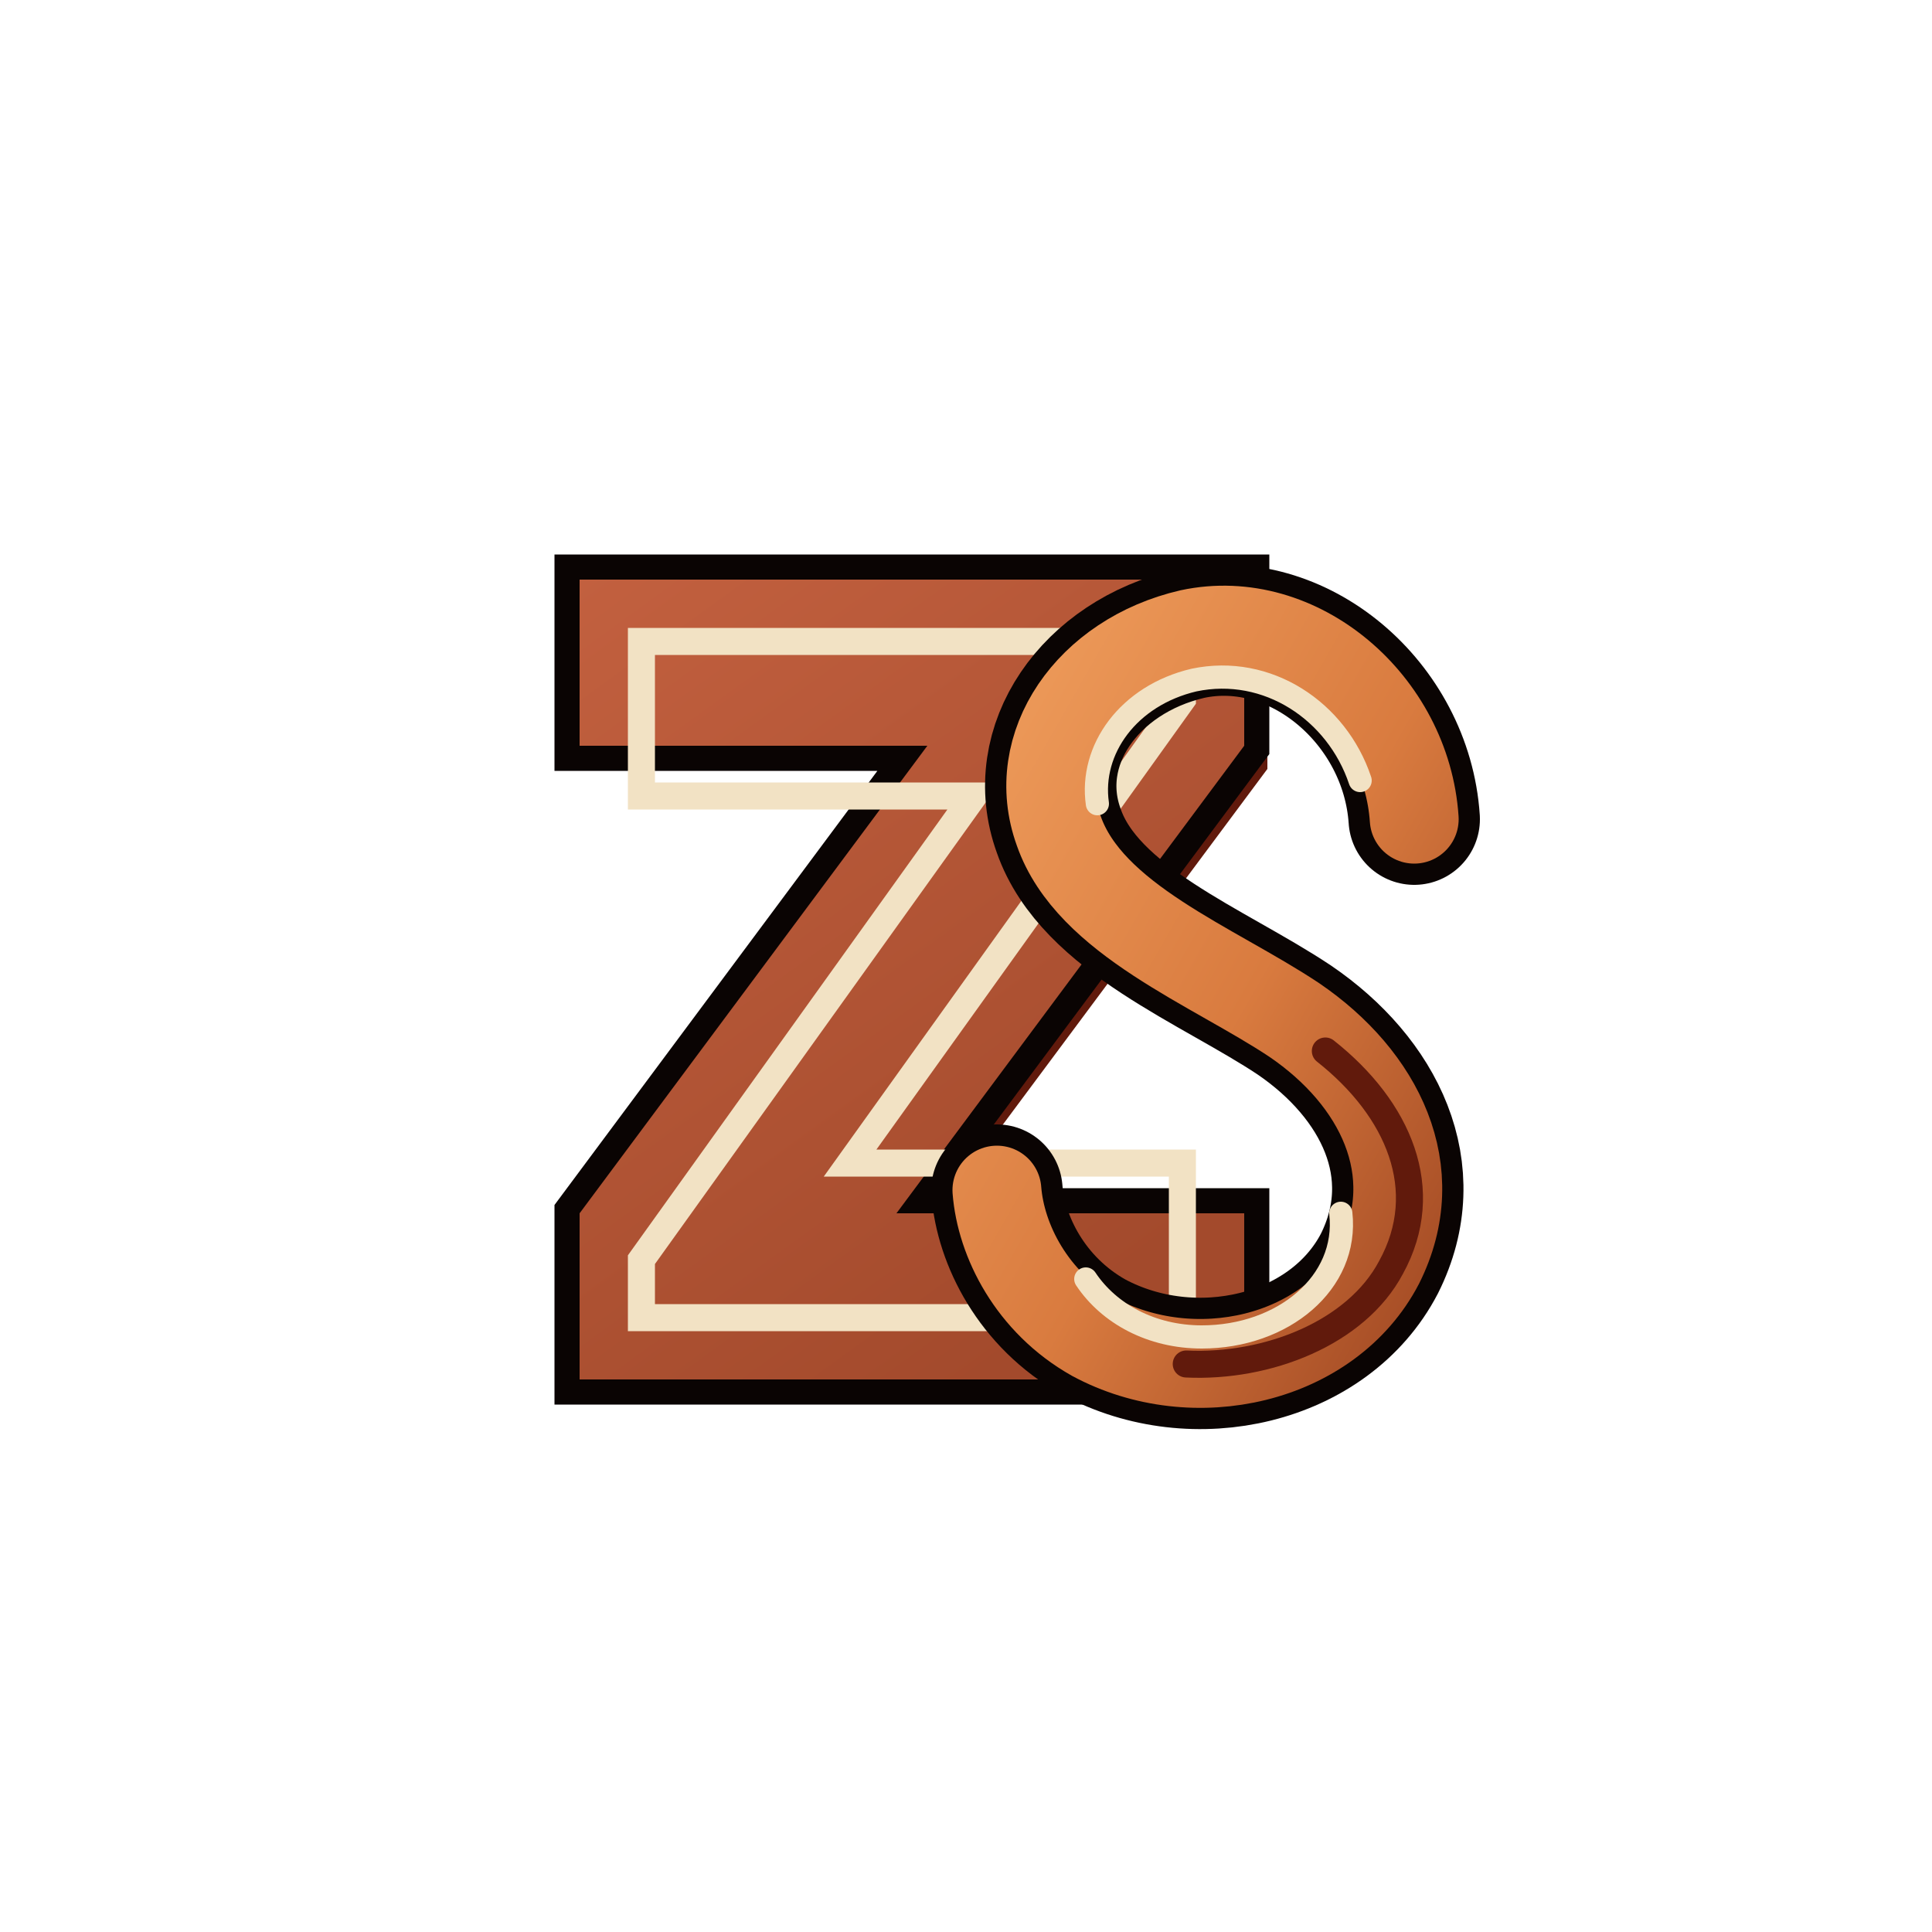
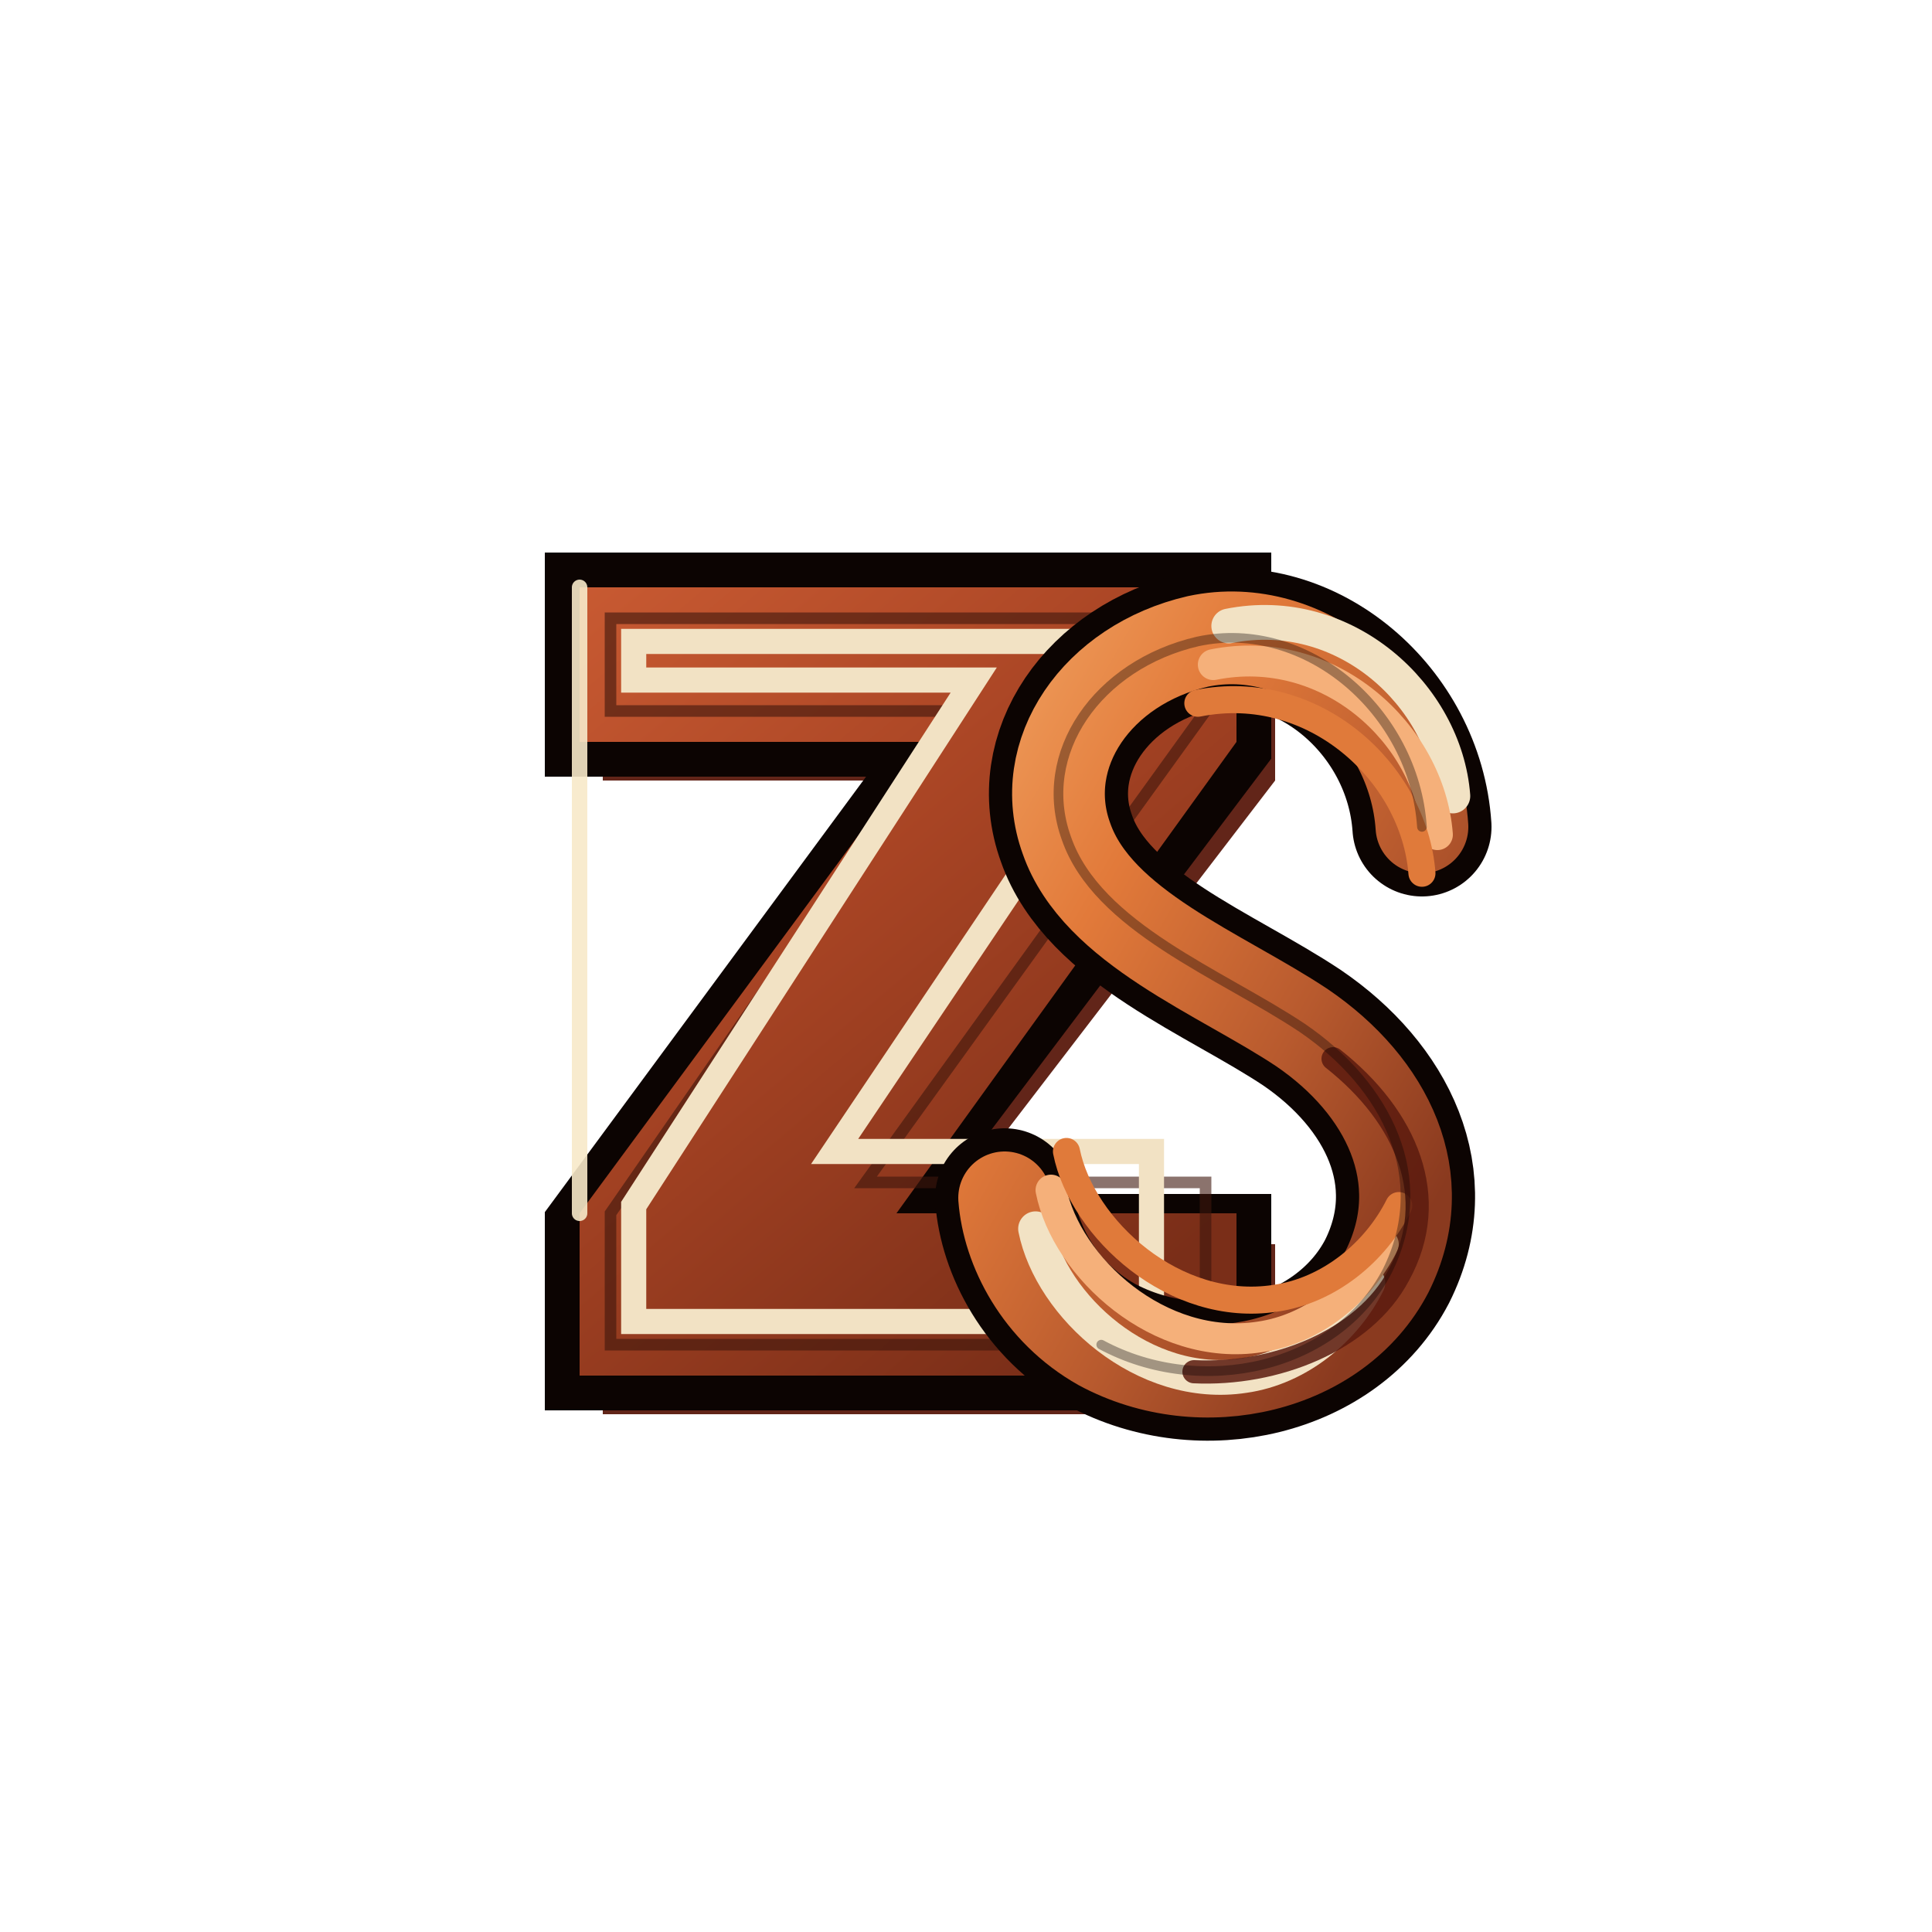
- <svg xmlns="http://www.w3.org/2000/svg" viewBox="0 0 500 500" role="img" aria-label="Zarrar.Solutions ZS monogram">
+ <svg xmlns="http://www.w3.org/2000/svg" viewBox="0 0 500 500" role="img" aria-label="Zarrar.Solutions ZS monogram — actual clay logo">
  <defs>
-     <linearGradient id="zs-copper" x1="0" y1="0" x2="1" y2="1">
+     <linearGradient id="zs-copper" x1="0" y1="0" x2="0.9" y2="0.9">
      <stop offset="0" stop-color="#ef9d5c" />
-       <stop offset=".55" stop-color="#d97b3f" />
-       <stop offset="1" stop-color="#a34a24" />
+       <stop offset="0.32" stop-color="#e27a3a" />
+       <stop offset="0.68" stop-color="#b85a2e" />
+       <stop offset="1" stop-color="#8a3a1f" />
    </linearGradient>
-     <linearGradient id="zs-rust" x1="0" y1="0" x2=".6" y2="1">
-       <stop offset="0" stop-color="#c2603f" />
-       <stop offset="1" stop-color="#a34a2c" />
+     <linearGradient id="zs-rust" x1="0" y1="0" x2="0.7" y2="1">
+       <stop offset="0" stop-color="#c85a32" />
+       <stop offset="0.45" stop-color="#a84424" />
+       <stop offset="1" stop-color="#7a2e18" />
+     </linearGradient>
+     <linearGradient id="zs-cream" x1="0" y1="0" x2="1" y2="0">
+       <stop offset="0" stop-color="#f7e9c9" />
+       <stop offset="1" stop-color="#f2e2c4" />
    </linearGradient>
  </defs>
-   <path d="M156,156 H328 V199 L238,320 H328 V363 H156 V320 L246,199 H156 Z" fill="#611a0c" />
-   <path d="M150,150 H322 V193 L232,314 H322 V357 H150 V314 L240,193 H150 Z" fill="none" stroke="#0a0403" stroke-width="13" stroke-linejoin="miter" />
-   <path d="M150,150 H322 V193 L232,314 H322 V357 H150 V314 L240,193 H150 Z" fill="url(#zs-rust)" />
-   <path d="M166,166 H306 V181 L220,301 H306 V341 H166 V326 L252,206 H166 Z" fill="none" stroke="#f2e2c4" stroke-width="7" stroke-linejoin="miter" />
-   <path d="M366,212 C364,182 336,158 308,164 C282,170 266,193 274,215            C282,238 314,250 335,264 C357,279 369,303 357,327            C344,352 309,360 283,346 C267,337 259,321 258,308" fill="none" stroke="#0a0403" stroke-width="34" stroke-linecap="round" stroke-linejoin="round" />
-   <path d="M366,212 C364,182 336,158 308,164 C282,170 266,193 274,215            C282,238 314,250 335,264 C357,279 369,303 357,327            C344,352 309,360 283,346 C267,337 259,321 258,308" fill="none" stroke="url(#zs-copper)" stroke-width="23" stroke-linecap="round" stroke-linejoin="round" />
-   <path d="M343,272 C362,287 371,308 360,328 C351,345 328,354 307,353" fill="none" stroke="#611a0c" stroke-width="7" stroke-linecap="round" />
-   <path d="M352,202 C346,184 328,172 309,176 C292,180 282,194 284,208" fill="none" stroke="#f2e2c4" stroke-width="6" stroke-linecap="round" />
-   <path d="M347,314 C349,332 332,346 311,346 C298,346 287,340 281,331" fill="none" stroke="#f2e2c4" stroke-width="6" stroke-linecap="round" />
+   <path d="M156,158 H330 V202 L238,322 H330 V366 H156 V322 L246,202 H156 Z" fill="#5a1a0e" opacity="0.95" />
+   <path d="M148,150 H322 V194 L230,316 H322 V358 H148 V316 L238,194 H148 Z" fill="none" stroke="#0c0402" stroke-width="14" stroke-linejoin="miter" stroke-linecap="square" />
+   <path d="M150,152 H320 V192 L232,314 H320 V356 H150 V314 L240,192 H150 Z" fill="url(#zs-rust)" />
+   <path d="M158,160 H312 V184 L224,306 H312 V348 H158 V314 L248,184 H158 Z" fill="none" stroke="#3d160c" stroke-width="3" opacity="0.6" />
+   <path d="M164,166 H298 V176 L216,298 H298 V342 H164 V312 L252,176 H164 Z" fill="none" stroke="#f2e2c4" stroke-width="6.5" stroke-linejoin="miter" stroke-linecap="square" />
+   <path d="M150,152 L150,314" fill="none" stroke="#f7e9c9" stroke-width="4" stroke-linecap="round" opacity="0.9" />
+   <path d="M368,214 C366,184 338,160 310,166 C284,172 268,195 276,217 C284,240 316,252 337,266 C359,281 371,305 359,329 C346,354 311,362 285,348 C269,339 261,323 260,310" fill="none" stroke="#0c0402" stroke-width="36" stroke-linecap="round" stroke-linejoin="round" />
+   <path d="M368,214 C366,184 338,160 310,166 C284,172 268,195 276,217 C284,240 316,252 337,266 C359,281 371,305 359,329 C346,354 311,362 285,348 C269,339 261,323 260,310" fill="none" stroke="url(#zs-copper)" stroke-width="24" stroke-linecap="round" stroke-linejoin="round" />
+   <path d="M376,206 C374,180 348,156 318,162" fill="none" stroke="#f2e2c4" stroke-width="9" stroke-linecap="round" />
+   <path d="M372,216 C370,190 344,166 314,172" fill="none" stroke="#f5b07a" stroke-width="8" stroke-linecap="round" />
+   <path d="M368,226 C366,200 340,176 310,182" fill="none" stroke="#e07a3a" stroke-width="7" stroke-linecap="round" />
+   <path d="M268,318 C272,338 296,360 322,356 C336,354 348,344 354,332" fill="none" stroke="#f2e2c4" stroke-width="9" stroke-linecap="round" />
+   <path d="M272,308 C276,328 300,350 326,346 C340,344 352,334 358,322" fill="none" stroke="#f5b07a" stroke-width="8" stroke-linecap="round" />
+   <path d="M276,298 C280,318 304,340 330,336 C344,334 356,324 362,312" fill="none" stroke="#e07a3a" stroke-width="7" stroke-linecap="round" />
+   <path d="M345,274 C364,289 373,310 362,330 C353,347 330,356 309,355" fill="none" stroke="#5a1a0e" stroke-width="6" stroke-linecap="round" opacity="0.85" />
+   <path d="M368,214 C366,184 338,160 310,166 C284,172 268,195 276,217 C284,240 316,252 337,266 C359,281 371,305 359,329 C346,354 311,362 285,348" fill="none" stroke="#0c0402" stroke-width="2.5" stroke-linecap="round" stroke-linejoin="round" opacity="0.35" />
</svg>
